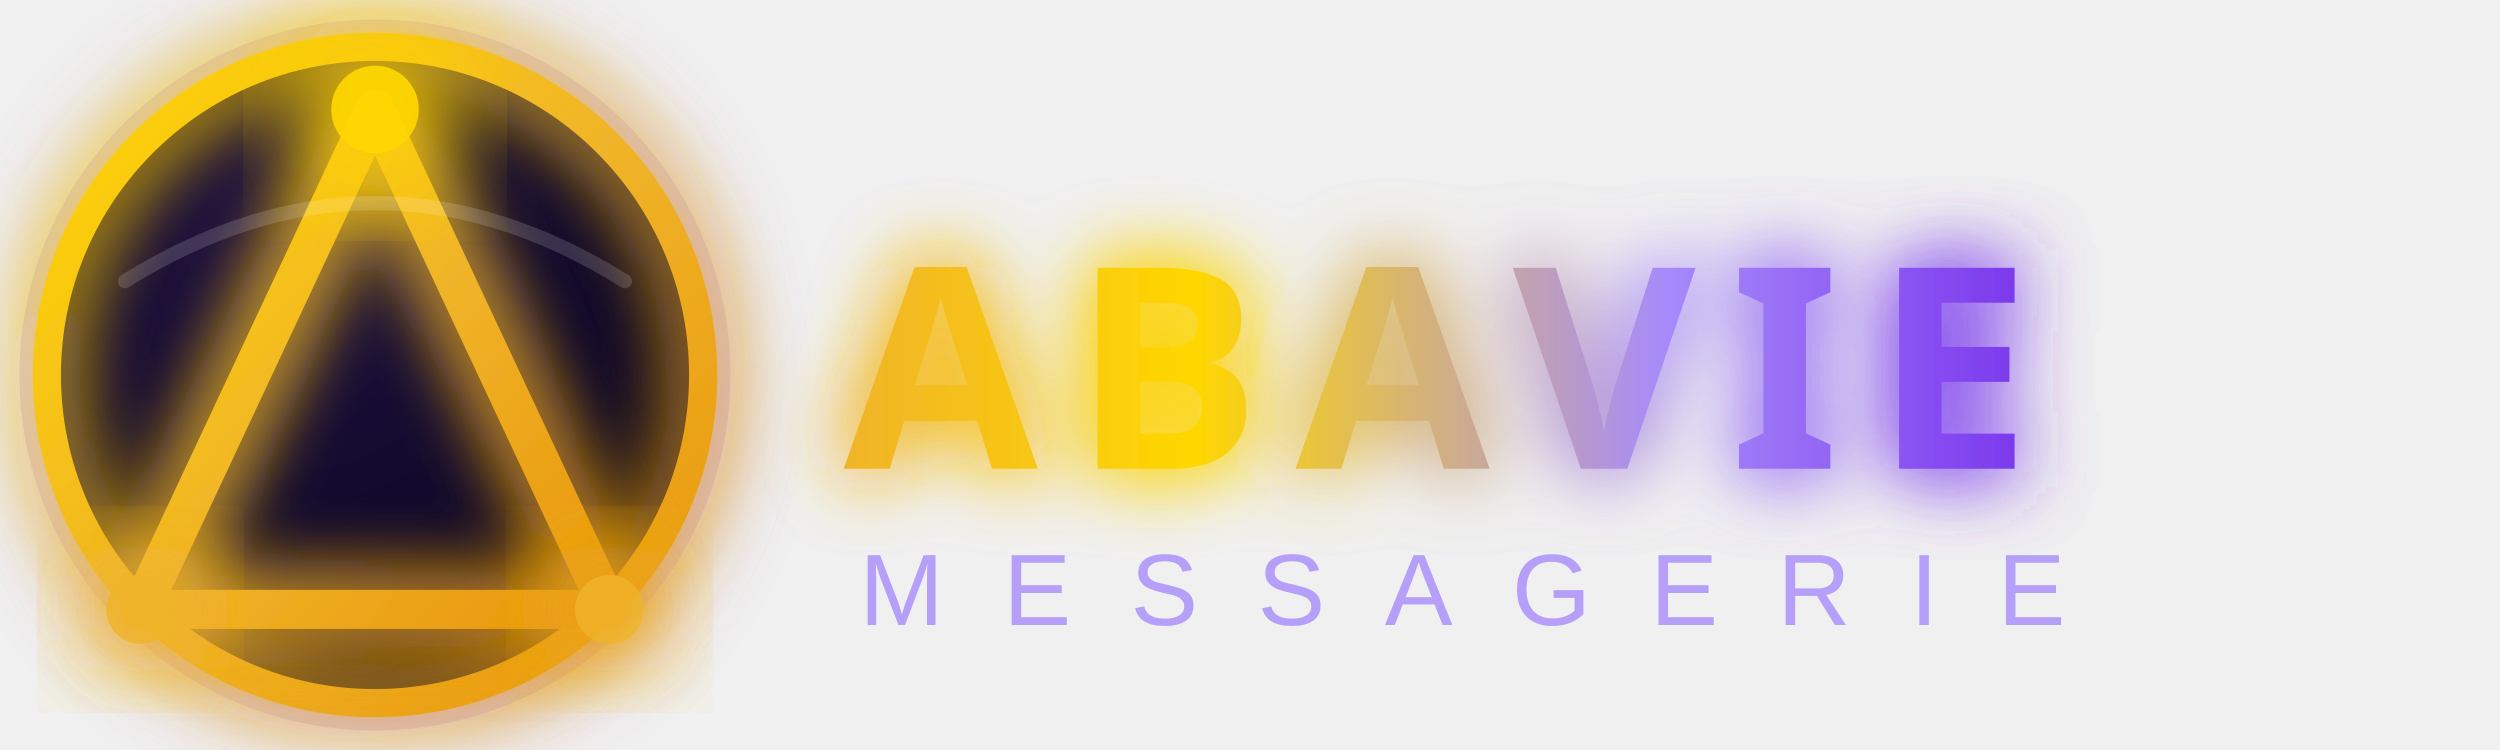
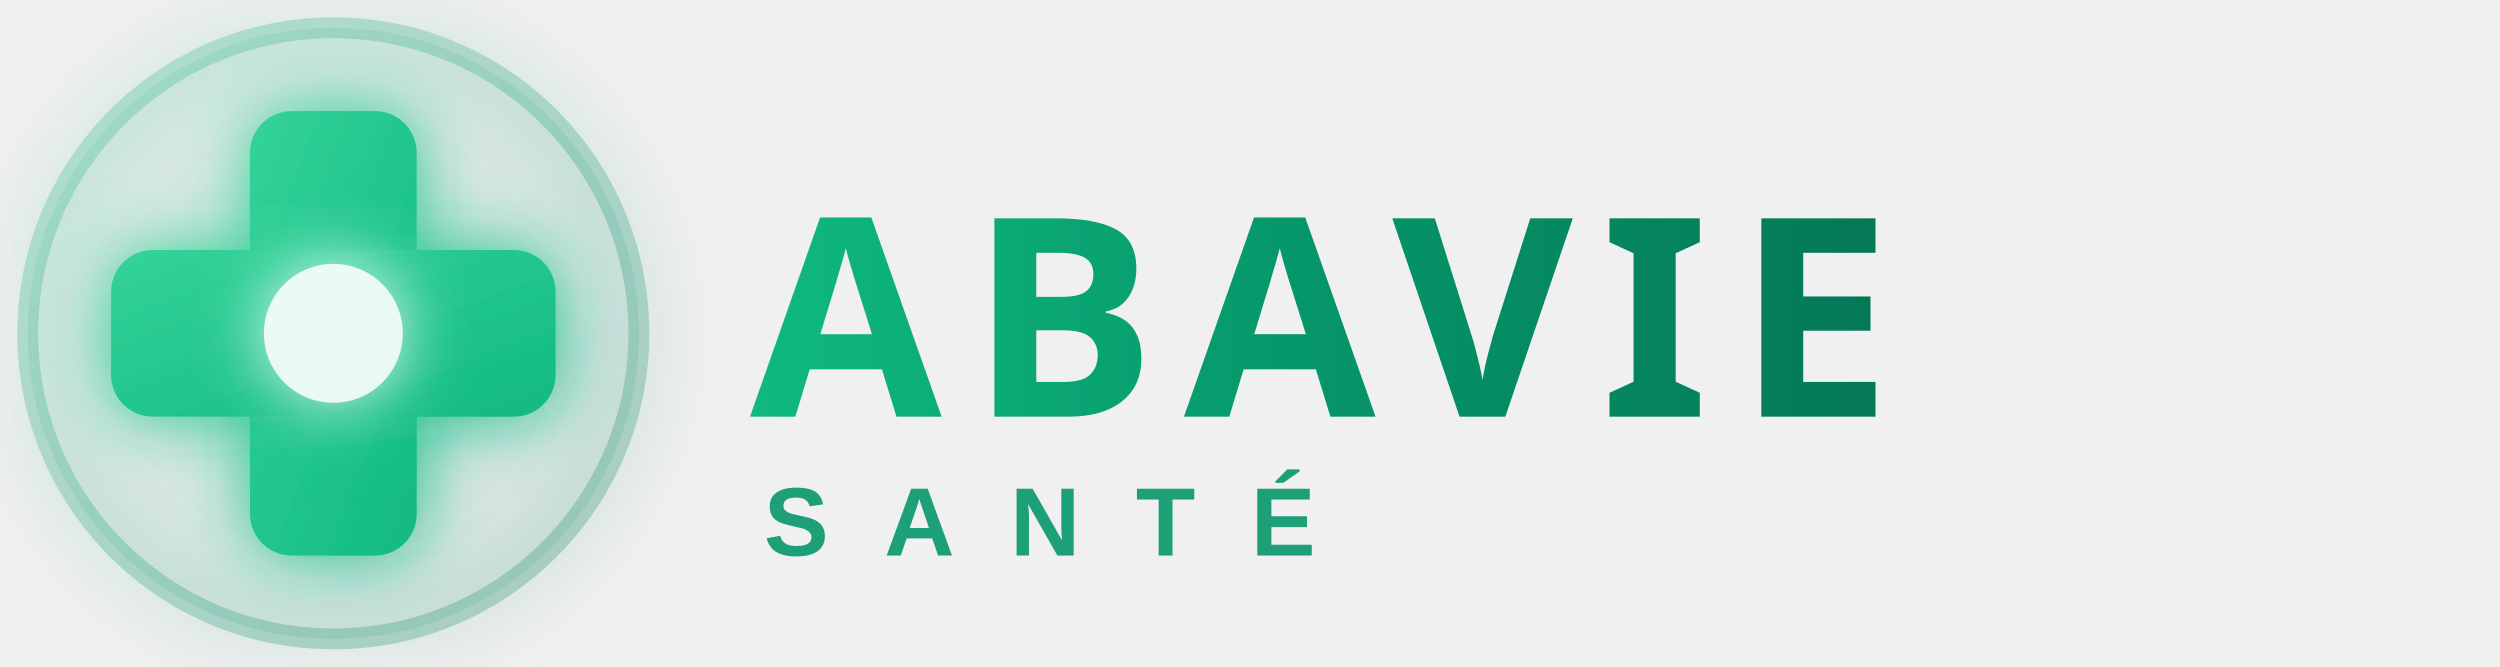
- <svg xmlns="http://www.w3.org/2000/svg" width="160" height="48" viewBox="0 0 160 48">
+ <svg xmlns="http://www.w3.org/2000/svg" width="180" height="48" viewBox="0 0 180 48">
  <defs>
    <filter id="glow" x="-50%" y="-50%" width="200%" height="200%">
      <feGaussianBlur stdDeviation="2.5" result="coloredBlur" />
      <feMerge>
        <feMergeNode in="coloredBlur" />
-         <feMergeNode in="coloredBlur" />
        <feMergeNode in="SourceGraphic" />
      </feMerge>
    </filter>
-     <filter id="glow-strong" x="-100%" y="-100%" width="300%" height="300%">
-       <feGaussianBlur stdDeviation="4" result="coloredBlur" />
-       <feMerge>
-         <feMergeNode in="coloredBlur" />
-         <feMergeNode in="coloredBlur" />
-         <feMergeNode in="coloredBlur" />
-         <feMergeNode in="SourceGraphic" />
-       </feMerge>
-     </filter>
-     <linearGradient id="goldGrad" x1="0%" y1="0%" x2="100%" y2="100%">
-       <stop offset="0%" stop-color="#FFD700" />
-       <stop offset="50%" stop-color="#F0B429" />
-       <stop offset="100%" stop-color="#E8960A" />
+     <linearGradient id="greenGrad" x1="0%" y1="0%" x2="100%" y2="100%">
+       <stop offset="0%" stop-color="#10B981" />
+       <stop offset="50%" stop-color="#059669" />
+       <stop offset="100%" stop-color="#047857" />
    </linearGradient>
-     <linearGradient id="violetGrad" x1="0%" y1="0%" x2="100%" y2="100%">
-       <stop offset="0%" stop-color="#A78BFA" />
-       <stop offset="50%" stop-color="#7C3AED" />
-       <stop offset="100%" stop-color="#6C5CE7" />
+     <linearGradient id="crossGrad" x1="0%" y1="0%" x2="100%" y2="100%">
+       <stop offset="0%" stop-color="#34D399" />
+       <stop offset="100%" stop-color="#10B981" />
    </linearGradient>
    <linearGradient id="textGrad" x1="0%" y1="0%" x2="100%" y2="0%">
-       <stop offset="0%" stop-color="#F0B429" />
-       <stop offset="30%" stop-color="#FFD700" />
-       <stop offset="70%" stop-color="#A78BFA" />
-       <stop offset="100%" stop-color="#7C3AED" />
+       <stop offset="0%" stop-color="#10B981" />
+       <stop offset="50%" stop-color="#059669" />
+       <stop offset="100%" stop-color="#047857" />
    </linearGradient>
-     <radialGradient id="bgGrad" cx="35%" cy="30%" r="70%">
-       <stop offset="0%" stop-color="#1E1040" />
-       <stop offset="100%" stop-color="#0A0520" />
-     </radialGradient>
  </defs>
-   <circle cx="24" cy="24" r="22" fill="none" stroke="#7C3AED" stroke-width="1.5" opacity="0.25" filter="url(#glow)" />
-   <circle cx="24" cy="24" r="21" fill="url(#bgGrad)" />
-   <circle cx="24" cy="24" r="21" fill="none" stroke="url(#goldGrad)" stroke-width="1.8" filter="url(#glow)" />
-   <path d="M24 7 L39 39 L9 39 Z" fill="none" stroke="url(#goldGrad)" stroke-width="2.5" stroke-linejoin="round" stroke-linecap="round" filter="url(#glow)" />
-   <line x1="14.5" y1="30" x2="33.5" y2="30" stroke="url(#goldGrad)" stroke-width="2.5" stroke-linecap="round" filter="url(#glow)" />
-   <circle cx="24" cy="7" r="2.8" fill="#FFD700" filter="url(#glow-strong)" opacity="0.95" />
-   <circle cx="9" cy="39" r="2.2" fill="#F0B429" filter="url(#glow-strong)" opacity="0.85" />
-   <circle cx="39" cy="39" r="2.2" fill="#F0B429" filter="url(#glow-strong)" opacity="0.85" />
-   <path d="M 8 18 Q 24 8 40 18" fill="none" stroke="white" stroke-width="0.9" opacity="0.15" stroke-linecap="round" />
-   <text x="54" y="30" font-family="Arial Black,Gadget,sans-serif" font-size="18" font-weight="900" fill="url(#textGrad)" letter-spacing="2.2" filter="url(#glow)">ABAVIE</text>
-   <text x="55" y="40" font-family="Arial,sans-serif" font-size="6.5" font-weight="500" fill="#A78BFA" letter-spacing="3.8" opacity="0.8">MESSAGERIE</text>
+   <circle cx="24" cy="24" r="22" fill="url(#greenGrad)" opacity="0.1" />
+   <circle cx="24" cy="24" r="22" fill="none" stroke="url(#greenGrad)" stroke-width="1.5" opacity="0.3" filter="url(#glow)" />
+   <rect x="18" y="8" width="12" height="32" rx="3" fill="url(#crossGrad)" filter="url(#glow)" />
+   <rect x="8" y="18" width="32" height="12" rx="3" fill="url(#crossGrad)" filter="url(#glow)" />
+   <circle cx="24" cy="24" r="5" fill="#fff" opacity="0.9" filter="url(#glow)" />
+   <text x="54" y="30" font-family="Arial Black,Gadget,sans-serif" font-size="20" font-weight="900" fill="url(#textGrad)" letter-spacing="2">ABAVIE</text>
+   <text x="55" y="40" font-family="Arial,sans-serif" font-size="7" font-weight="600" fill="#059669" letter-spacing="4" opacity="0.9">SANTÉ</text>
</svg>
